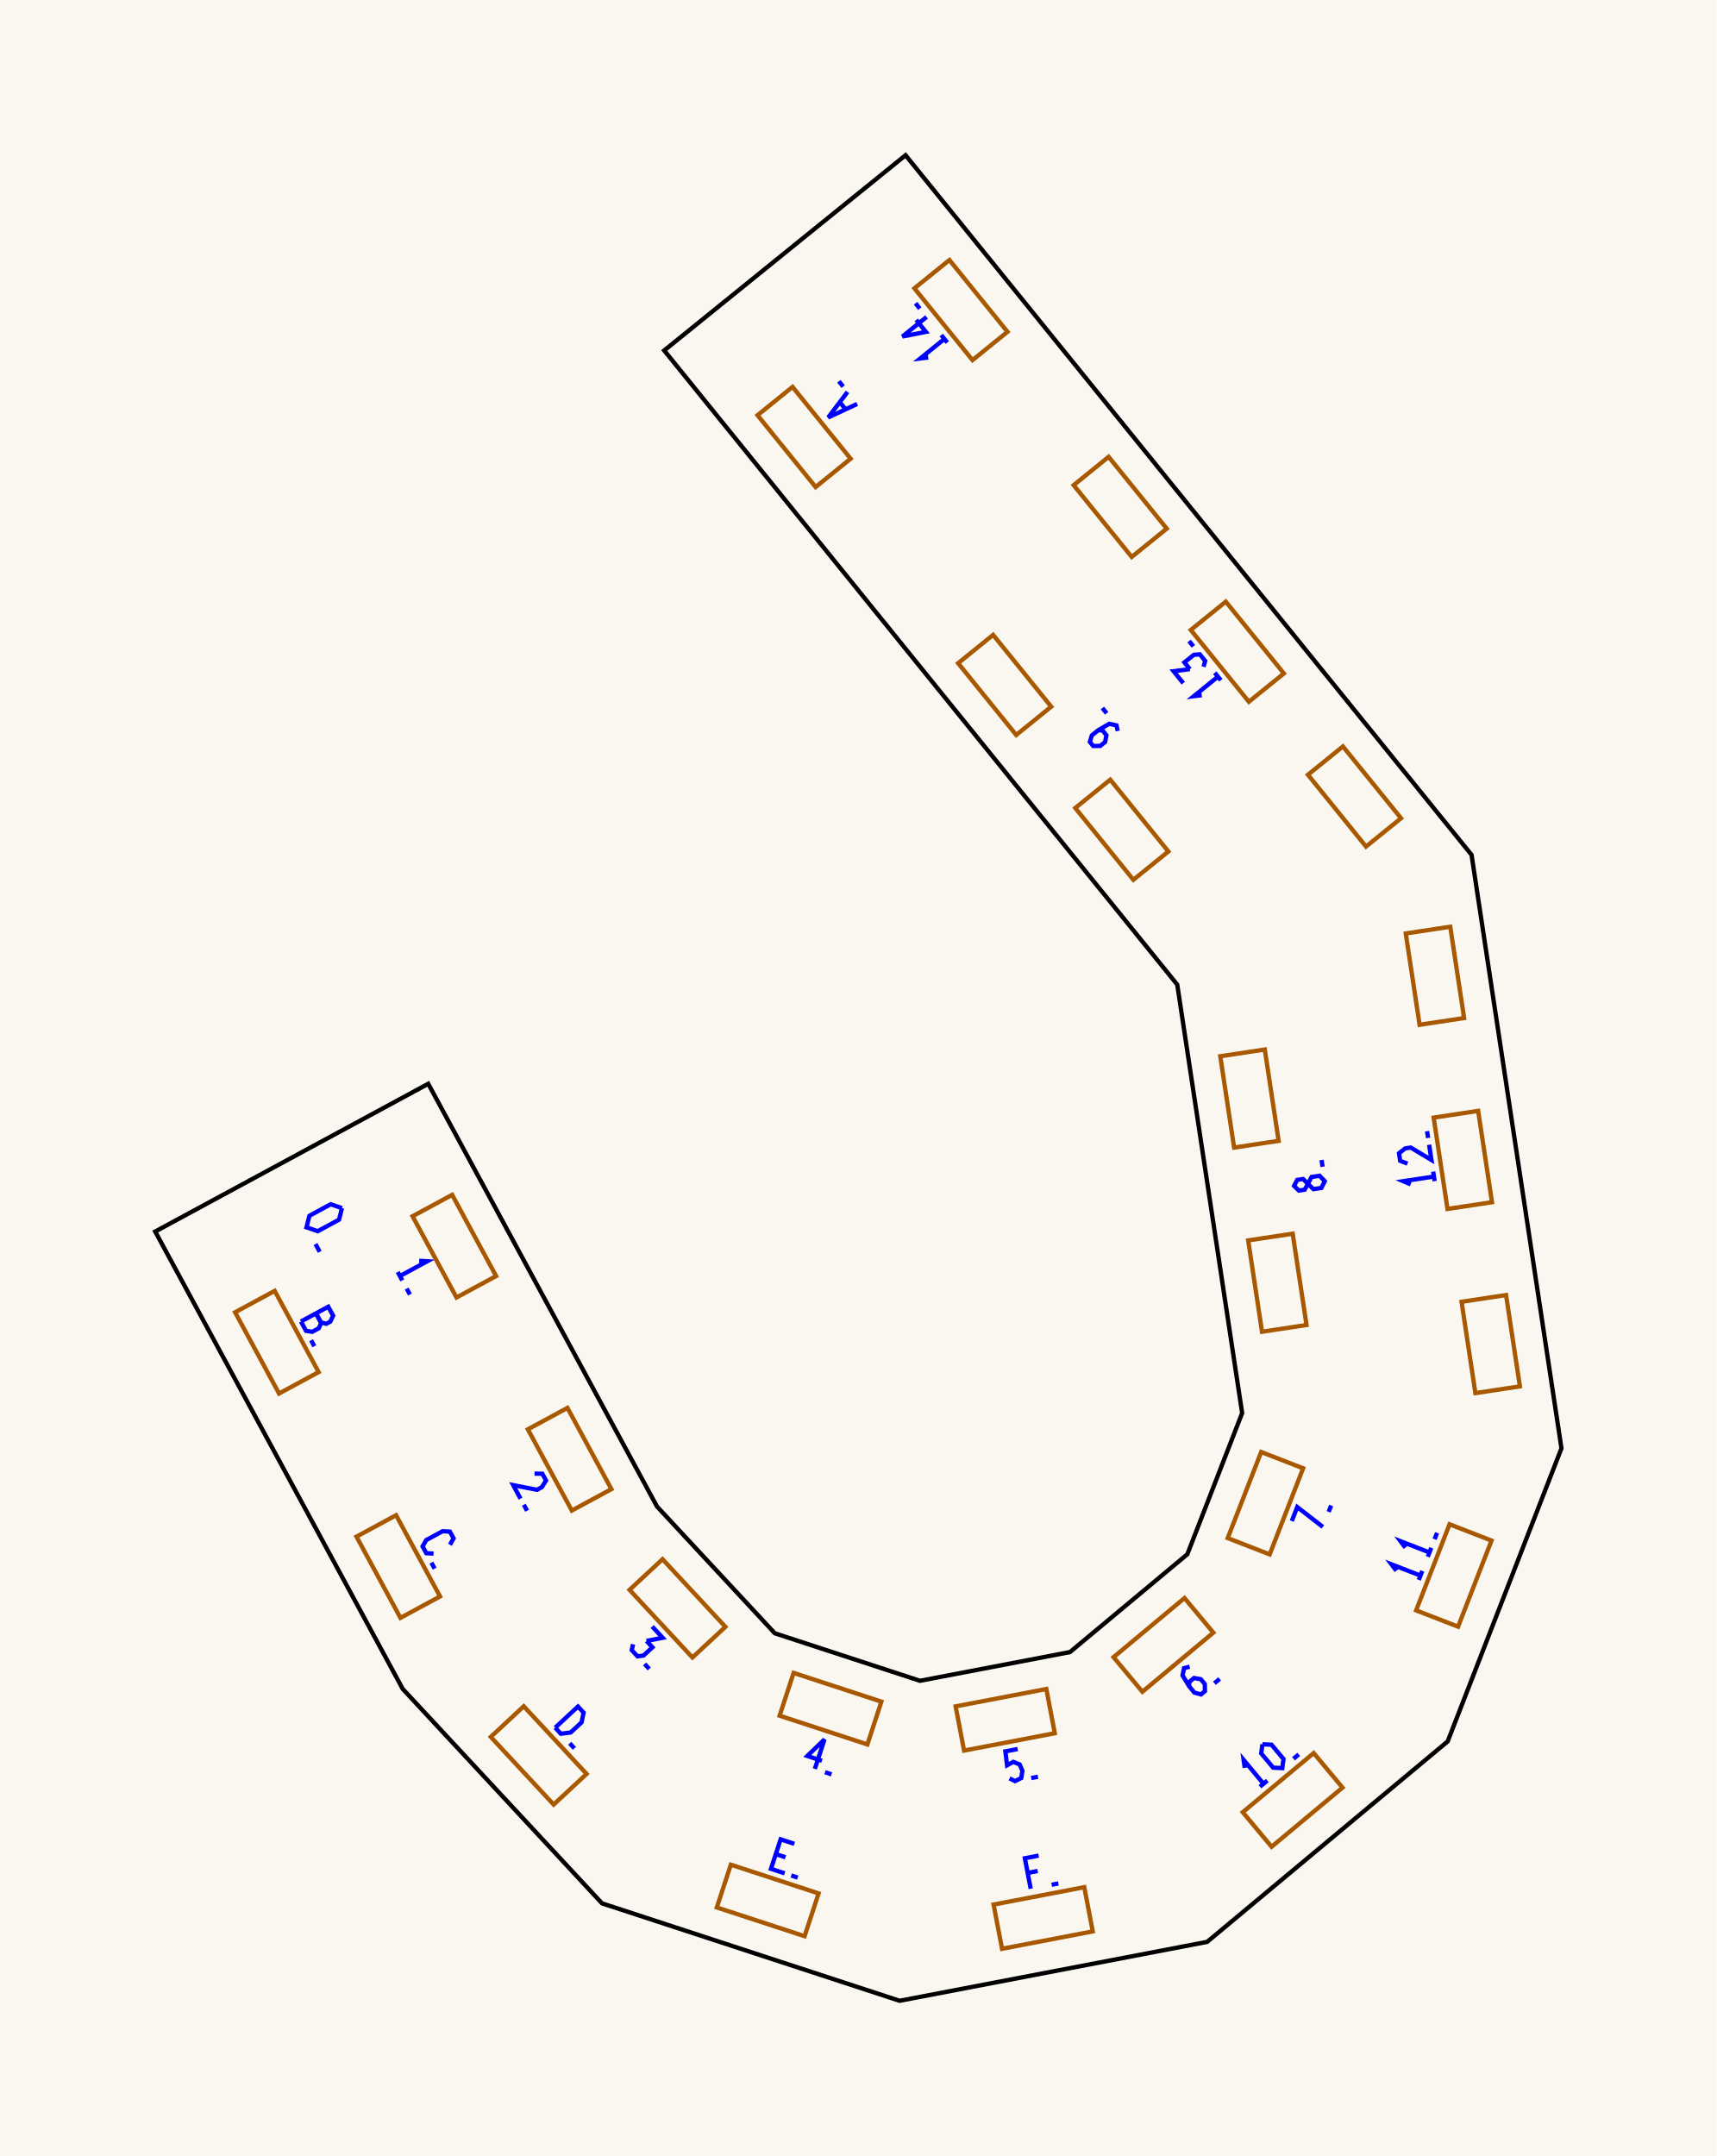
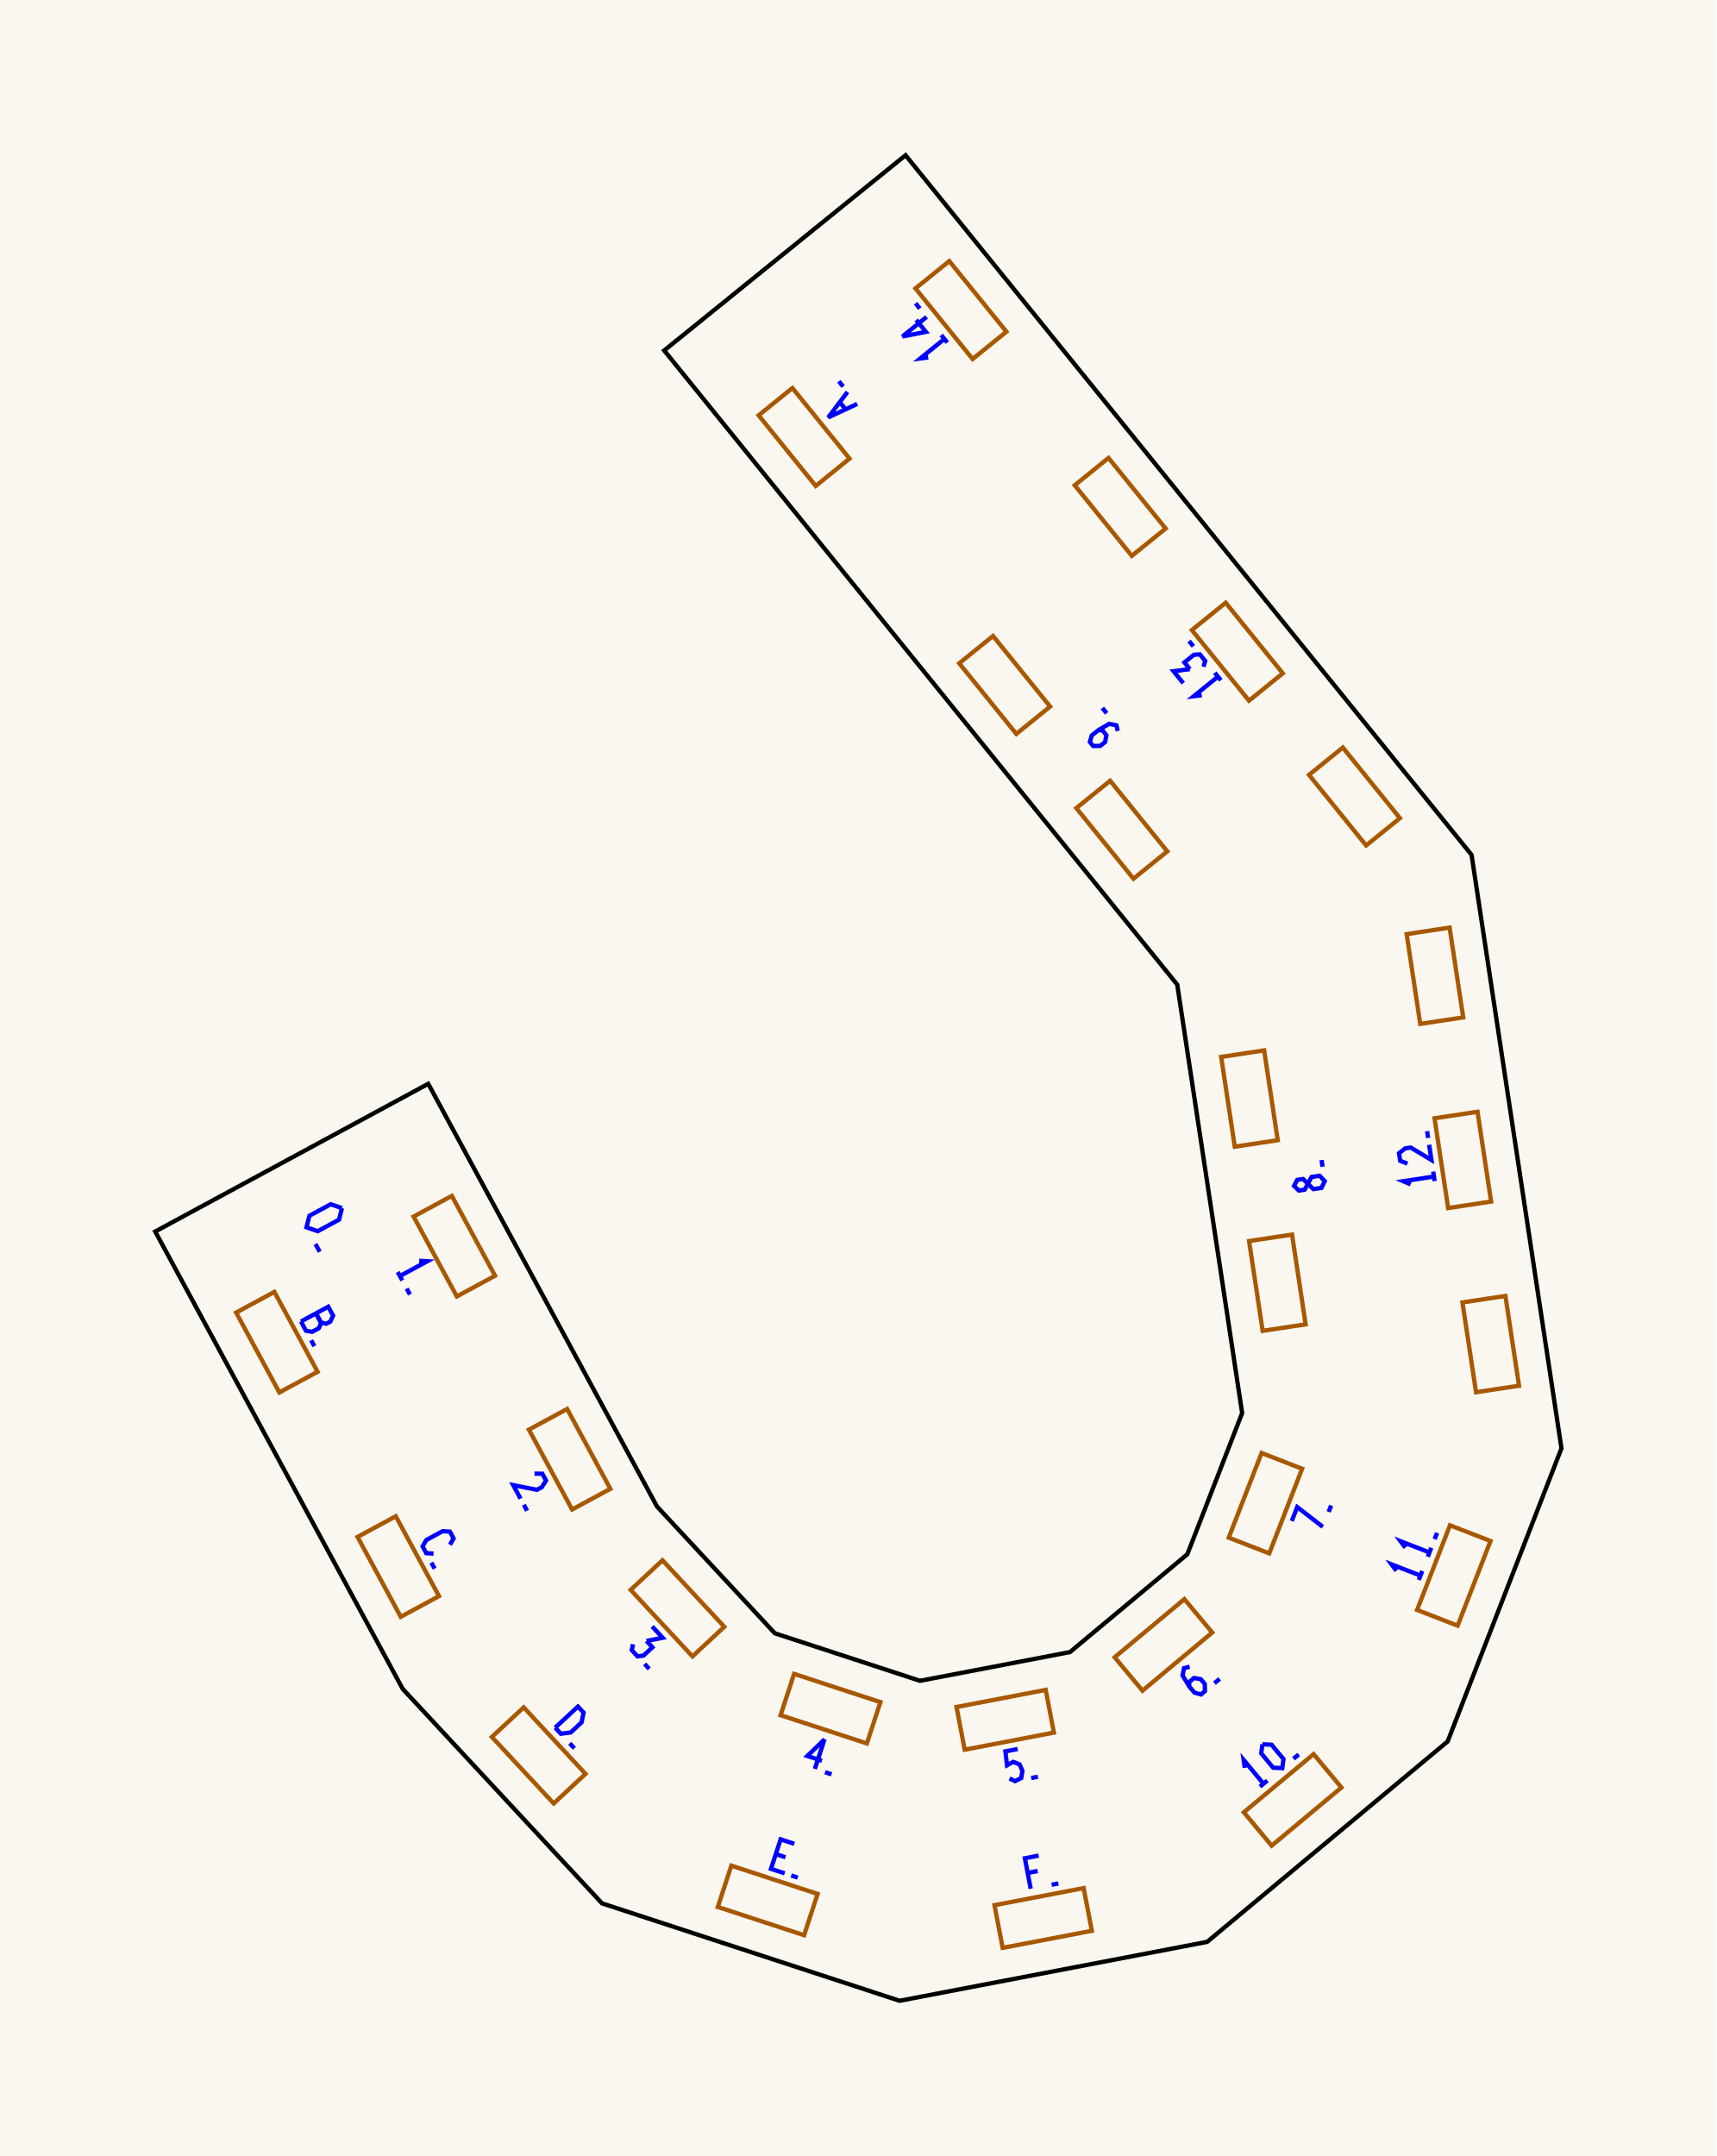
<svg xmlns="http://www.w3.org/2000/svg" width="110.60mm" height="138.90mm" viewBox="0 0 110.60 138.90">
  <rect x="0.0" y="0.0" width="110.6" height="138.9" fill="#faf7f0" />
  <g id="numbers" fill="none" stroke="#0000ff" stroke-width="0.278">
    <path d="M 27.007,81.226 L 27.524,81.257 L 25.765,82.209" />
    <path d="M 25.623,81.947 L 25.918,82.492" />
    <path d="M 26.200,83.014 L 26.410,83.400" />
    <path d="M 34.437,94.937 L 34.942,94.946 L 35.178,95.382 L 34.909,95.810 L 34.592,95.981 L 33.065,95.680 L 33.537,96.552" />
    <path d="M 33.748,96.942 L 33.957,97.329" />
    <path d="M 42.017,104.786 L 42.692,105.513 L 41.653,105.717" />
    <path d="M 41.653,105.717 L 42.033,106.126 L 41.461,106.657 L 41.075,106.711 L 40.703,106.311 L 40.786,105.930" />
    <path d="M 41.529,107.200 L 41.829,107.522" />
    <path d="M 52.497,113.960 L 53.119,112.059 L 52.012,113.128 L 52.955,113.436" />
    <path d="M 53.154,114.175 L 53.573,114.312" />
    <path d="M 65.564,112.680 L 64.772,112.832 L 64.881,113.727 L 65.281,113.508 L 65.691,113.674 L 65.871,114.087 L 65.796,114.550 L 65.392,114.749 L 65.042,114.572" />
    <path d="M 66.437,114.549 L 66.869,114.466" />
    <path d="M 76.644,107.378 L 76.284,107.469 L 76.190,107.938 L 76.607,108.632 L 76.953,109.047 L 77.374,109.164 L 77.631,108.950 L 77.620,108.491 L 77.364,108.184 L 76.927,108.105 L 76.622,108.359 L 76.607,108.632" />
    <path d="M 78.239,108.443 L 78.577,108.162" />
    <path d="M 83.226,97.993 L 83.576,97.091 L 85.225,98.370" />
    <path d="M 85.601,97.401 L 85.760,96.991" />
    <path d="M 84.262,76.263 L 84.057,76.645 L 83.681,76.702 L 83.372,76.398 L 83.577,76.015 L 83.953,75.959 L 84.262,76.263 L 84.618,76.610 L 85.132,76.532 L 85.350,76.098 L 85.013,75.748 L 84.499,75.826 L 84.262,76.263" />
    <path d="M 85.209,75.169 L 85.143,74.734" />
    <path d="M 72.015,47.094 L 71.928,46.733 L 71.461,46.633 L 70.761,47.040 L 70.341,47.379 L 70.217,47.798 L 70.428,48.059 L 70.887,48.054 L 71.198,47.802 L 71.283,47.367 L 71.034,47.058 L 70.761,47.040" />
    <path d="M 71.298,45.954 L 71.021,45.612" />
    <path d="M 55.225,26.022 L 53.359,26.894 L 54.601,25.251" />
    <path d="M 54.479,26.371 L 54.104,25.908" />
    <path d="M 54.322,24.906 L 54.046,24.563" />
    <path d="M 19.390,85.137 L 21.149,84.185 L 21.462,84.763 L 21.281,85.143 L 21.017,85.285 L 20.670,85.191 L 20.357,84.613" />
    <path d="M 20.357,84.613 L 20.694,85.235 L 20.536,85.574 L 20.114,85.802 L 19.714,85.736 L 19.390,85.137" />
    <path d="M 20.044,86.345 L 20.253,86.732" />
    <path d="M 28.988,99.520 L 29.222,99.111 L 28.986,98.675 L 28.516,98.648 L 27.461,99.219 L 27.227,99.627 L 27.463,100.063 L 27.933,100.091" />
    <path d="M 27.792,100.672 L 28.002,101.059" />
    <path d="M 35.770,111.305 L 37.235,109.944 L 37.598,110.334 L 37.470,110.961 L 36.767,111.614 L 36.133,111.696 L 35.770,111.305" />
    <path d="M 36.705,112.312 L 37.005,112.634" />
    <path d="M 51.177,118.789 L 50.293,118.499 L 49.671,120.400 L 50.555,120.689" />
    <path d="M 49.982,119.450 L 50.606,119.654" />
    <path d="M 50.977,120.827 L 51.395,120.964" />
    <path d="M 66.917,119.548 L 66.028,119.718 L 66.404,121.683" />
    <path d="M 66.209,120.661 L 66.854,120.538" />
    <path d="M 67.754,121.424 L 68.186,121.341" />
    <path d="M 80.195,113.895 L 80.123,113.382 L 81.403,114.919" />
    <path d="M 81.175,115.109 L 81.651,114.712" />
    <path d="M 81.333,112.374 L 81.922,112.403 L 82.691,113.325 L 82.613,113.910 L 82.024,113.881 L 81.256,112.959 L 81.333,112.374" />
    <path d="M 83.335,113.308 L 83.673,113.026" />
    <path d="M 89.963,101.197 L 89.651,100.784 L 91.516,101.508" />
    <path d="M 91.408,101.785 L 91.632,101.207" />
    <path d="M 90.542,99.706 L 90.230,99.292 L 92.095,100.016" />
    <path d="M 91.987,100.294 L 92.212,99.716" />
    <path d="M 92.426,99.163 L 92.585,98.753" />
    <path d="M 90.883,76.302 L 90.407,76.099 L 92.384,75.799" />
    <path d="M 92.429,76.093 L 92.336,75.480" />
    <path d="M 90.680,74.966 L 90.208,74.786 L 90.134,74.296 L 90.532,73.985 L 90.888,73.931 L 92.223,74.732 L 92.074,73.751" />
    <path d="M 92.008,73.312 L 91.942,72.877" />
    <path d="M 77.425,44.787 L 76.911,44.852 L 78.466,43.594" />
    <path d="M 78.653,43.825 L 78.263,43.343" />
    <path d="M 76.232,44.013 L 75.608,43.242 L 76.659,43.109" />
    <path d="M 76.659,43.109 L 76.308,42.676 L 76.915,42.185 L 77.304,42.157 L 77.647,42.582 L 77.538,42.956" />
    <path d="M 76.884,41.639 L 76.607,41.297" />
    <path d="M 59.802,23.030 L 59.288,23.094 L 60.843,21.836" />
    <path d="M 61.030,22.068 L 60.640,21.586" />
    <path d="M 59.696,20.419 L 58.142,21.677 L 59.651,21.381 L 59.027,20.609" />
    <path d="M 59.261,19.881 L 58.984,19.539" />
    <path d="M 22.032,77.833 L 21.843,78.576 L 20.471,79.319 L 19.746,79.070 L 19.934,78.326 L 21.306,77.584 L 22.032,77.833" />
    <path d="M 20.327,80.145 L 20.599,80.648" />
  </g>
  <g id="slots" fill="none" stroke="#a85800" stroke-width="0.278">
-     <path d="M 29.130,76.977 L 31.962,82.210 L 29.411,83.590 L 26.580,78.357 Z" />
-     <path d="M 36.559,90.704 L 39.390,95.937 L 36.840,97.317 L 34.008,92.084 Z" />
-     <path d="M 42.684,100.452 L 46.735,104.810 L 44.611,106.784 L 40.560,102.426 Z" />
-     <path d="M 51.129,107.777 L 56.784,109.628 L 55.882,112.385 L 50.227,110.533 Z" />
-     <path d="M 61.567,109.933 L 67.411,108.814 L 67.956,111.662 L 62.112,112.781 Z" />
-     <path d="M 71.742,106.764 L 76.313,102.954 L 78.170,105.182 L 73.599,108.991 Z" />
-     <path d="M 79.098,99.092 L 81.252,93.546 L 83.955,94.595 L 81.801,100.142 Z" />
-     <path d="M 81.307,85.797 L 80.416,79.914 L 83.283,79.480 L 84.174,85.363 Z" />
-     <path d="M 79.509,73.933 L 78.618,68.050 L 81.486,67.615 L 82.377,73.498 Z" />
-     <path d="M 73.018,56.681 L 69.276,52.055 L 71.531,50.231 L 75.273,54.857 Z" />
-     <path d="M 65.471,47.351 L 61.729,42.726 L 63.983,40.902 L 67.725,45.527 Z" />
-     <path d="M 52.548,31.377 L 48.805,26.751 L 51.060,24.927 L 54.802,29.553 Z" />
-     <path d="M 17.697,83.164 L 20.529,88.396 L 17.978,89.777 L 15.146,84.544 Z" />
-     <path d="M 25.518,97.618 L 28.350,102.851 L 25.800,104.231 L 22.968,98.998 Z" />
-     <path d="M 33.743,109.926 L 37.793,114.285 L 35.669,116.259 L 31.619,111.901 Z" />
-     <path d="M 47.085,120.132 L 52.739,121.983 L 51.837,124.739 L 46.182,122.888 Z" />
-     <path d="M 64.012,122.701 L 69.856,121.582 L 70.401,124.430 L 64.558,125.549 Z" />
-     <path d="M 80.066,116.750 L 84.636,112.940 L 86.493,115.168 L 81.923,118.977 Z" />
-     <path d="M 91.236,103.749 L 93.389,98.202 L 96.093,99.252 L 93.939,104.798 Z" />
-     <path d="M 95.054,89.751 L 94.163,83.868 L 97.030,83.433 L 97.921,89.316 Z" />
-     <path d="M 93.257,77.886 L 92.366,72.003 L 95.233,71.569 L 96.124,77.452 Z" />
-     <path d="M 91.459,66.021 L 90.568,60.139 L 93.435,59.704 L 94.327,65.587 Z" />
-     <path d="M 88.008,54.540 L 84.266,49.914 L 86.520,48.090 L 90.262,52.716 Z" />
-     <path d="M 80.460,45.211 L 76.718,40.585 L 78.973,38.761 L 82.715,43.387 Z" />
-     <path d="M 72.913,35.881 L 69.171,31.256 L 71.425,29.432 L 75.168,34.057 Z" />
-     <path d="M 62.654,23.201 L 58.912,18.575 L 61.167,16.751 L 64.909,21.377 Z" />
+     <path d="M 29.110,77.044 L 31.894,82.189 L 29.432,83.522 L 26.647,78.377 Z" />
+     <path d="M 36.538,90.772 L 39.323,95.917 L 36.860,97.250 L 34.076,92.105 Z" />
+     <path d="M 42.682,100.522 L 46.664,104.807 L 44.613,106.713 L 40.631,102.428 Z" />
+     <path d="M 51.161,107.840 L 56.721,109.660 L 55.850,112.321 L 50.290,110.501 Z" />
+     <path d="M 61.625,109.973 L 67.371,108.872 L 67.898,111.622 L 62.152,112.723 Z" />
+     <path d="M 71.813,106.770 L 76.306,103.024 L 78.099,105.175 L 73.606,108.921 Z" />
+     <path d="M 79.163,99.064 L 81.280,93.610 L 83.890,94.624 L 81.773,100.077 Z" />
+     <path d="M 81.349,85.740 L 80.473,79.956 L 83.241,79.537 L 84.117,85.321 Z" />
+     <path d="M 79.551,73.876 L 78.675,68.092 L 81.444,67.672 L 82.320,73.456 Z" />
+     <path d="M 73.026,56.610 L 69.346,52.062 L 71.523,50.301 L 75.203,54.849 Z" />
+     <path d="M 65.478,47.281 L 61.799,42.733 L 63.976,40.972 L 67.655,45.520 Z" />
+     <path d="M 52.555,31.307 L 48.876,26.759 L 51.052,24.998 L 54.732,29.546 Z" />
+     <path d="M 17.677,83.231 L 20.461,88.376 L 17.998,89.709 L 15.214,84.564 Z" />
+     <path d="M 25.498,97.685 L 28.282,102.830 L 25.820,104.163 L 23.036,99.018 Z" />
+     <path d="M 33.740,109.997 L 37.723,114.282 L 35.672,116.188 L 31.689,111.903 Z" />
+     <path d="M 47.117,120.195 L 52.676,122.015 L 51.805,124.676 L 46.246,122.856 Z" />
+     <path d="M 64.071,122.741 L 69.816,121.640 L 70.343,124.390 L 64.597,125.491 Z" />
+     <path d="M 80.136,116.756 L 84.630,113.010 L 86.423,115.161 L 81.929,118.907 Z" />
+     <path d="M 91.300,103.720 L 93.418,98.267 L 96.028,99.280 L 93.910,104.734 Z" />
+     <path d="M 95.096,89.694 L 94.220,83.910 L 96.988,83.490 L 97.865,89.274 Z" />
+     <path d="M 93.299,77.829 L 92.422,72.045 L 95.191,71.626 L 96.067,77.410 Z" />
+     <path d="M 91.501,65.964 L 90.625,60.180 L 93.393,59.761 L 94.270,65.545 Z" />
+     <path d="M 88.015,54.470 L 84.336,49.922 L 86.513,48.160 L 90.192,52.709 Z" />
+     <path d="M 80.468,45.140 L 76.788,40.592 L 78.965,38.831 L 82.645,43.379 Z" />
+     <path d="M 72.920,35.811 L 69.241,31.263 L 71.418,29.502 L 75.097,34.050 Z" />
+     <path d="M 62.662,23.130 L 58.982,18.582 L 61.159,16.821 L 64.839,21.369 Z" />
  </g>
  <g id="outlines" fill="none" stroke="#000000" stroke-width="0.278">
    <path d="M 10.000,79.341 L 19.518,96.931 L 25.945,108.808 L 38.786,122.624 L 57.958,128.900 L 77.772,125.105 L 93.269,112.189 L 100.599,93.308 L 94.807,55.075 L 70.921,25.549 L 58.342,10.000 L 42.793,22.579 L 55.372,38.128 L 75.846,63.435 L 80.027,91.035 L 76.495,100.134 L 68.936,106.434 L 59.271,108.285 L 49.918,105.224 L 42.326,97.054 L 37.108,87.412 L 27.590,69.823 Z" />
  </g>
</svg>
